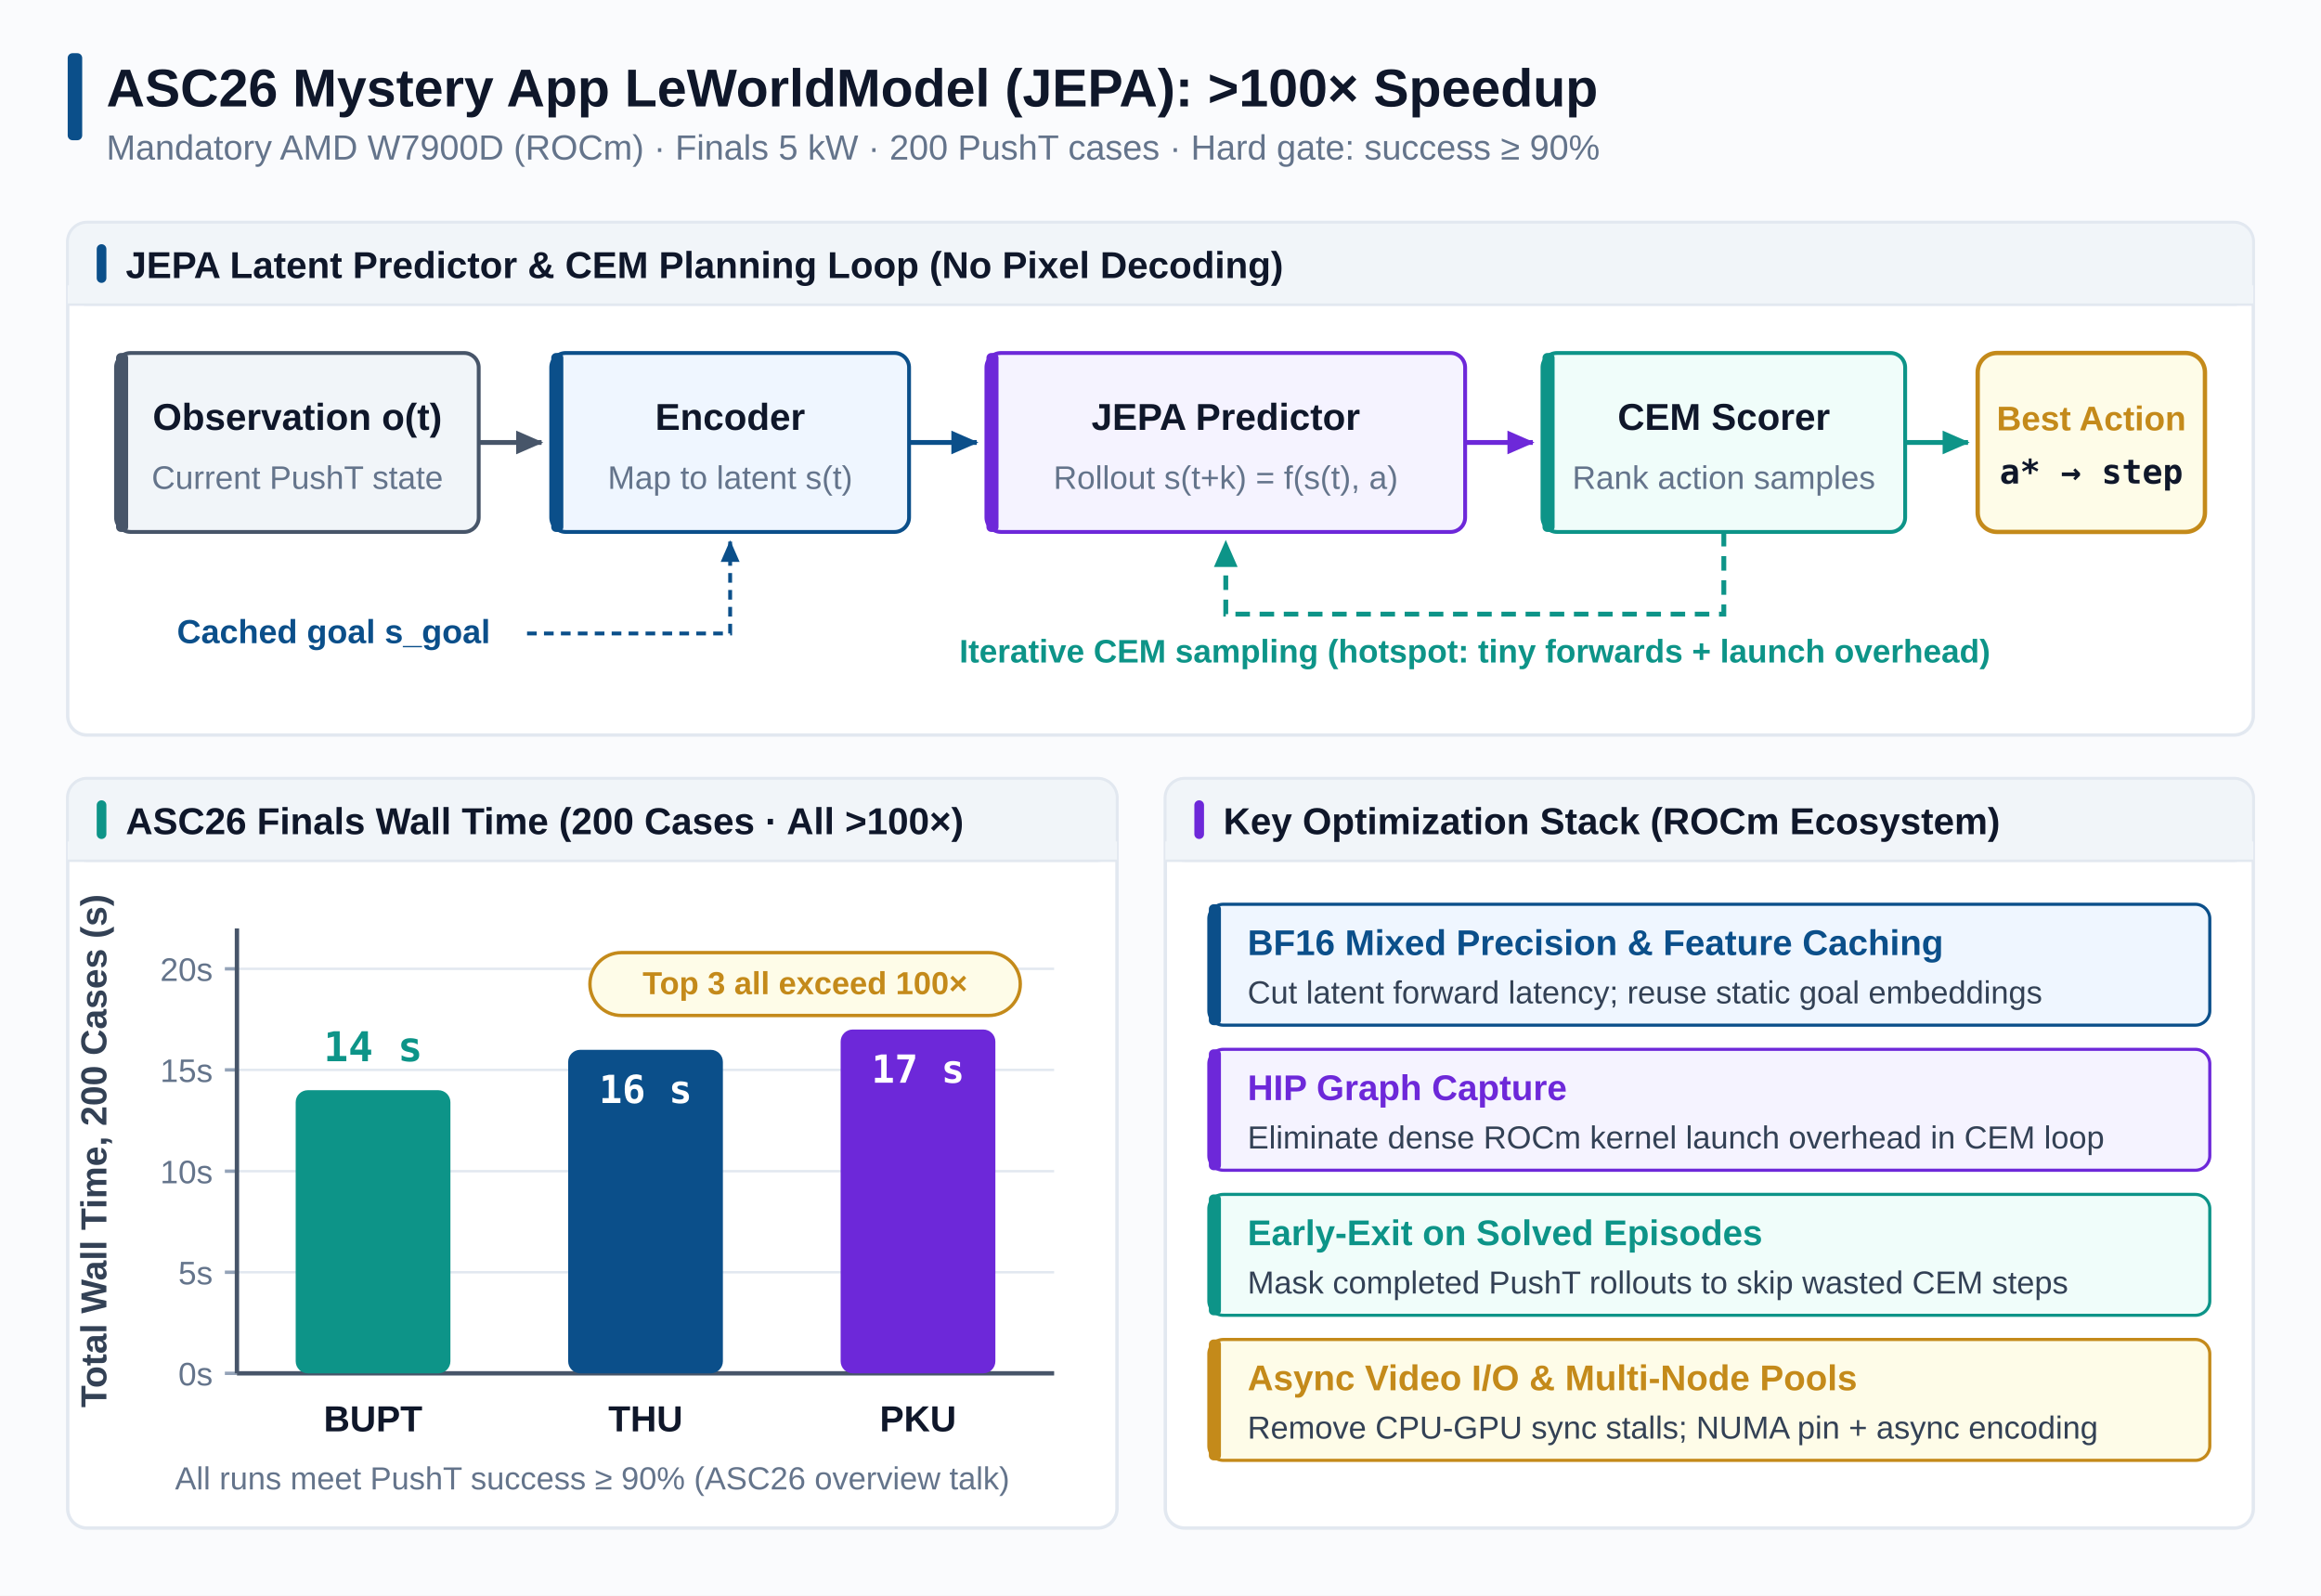
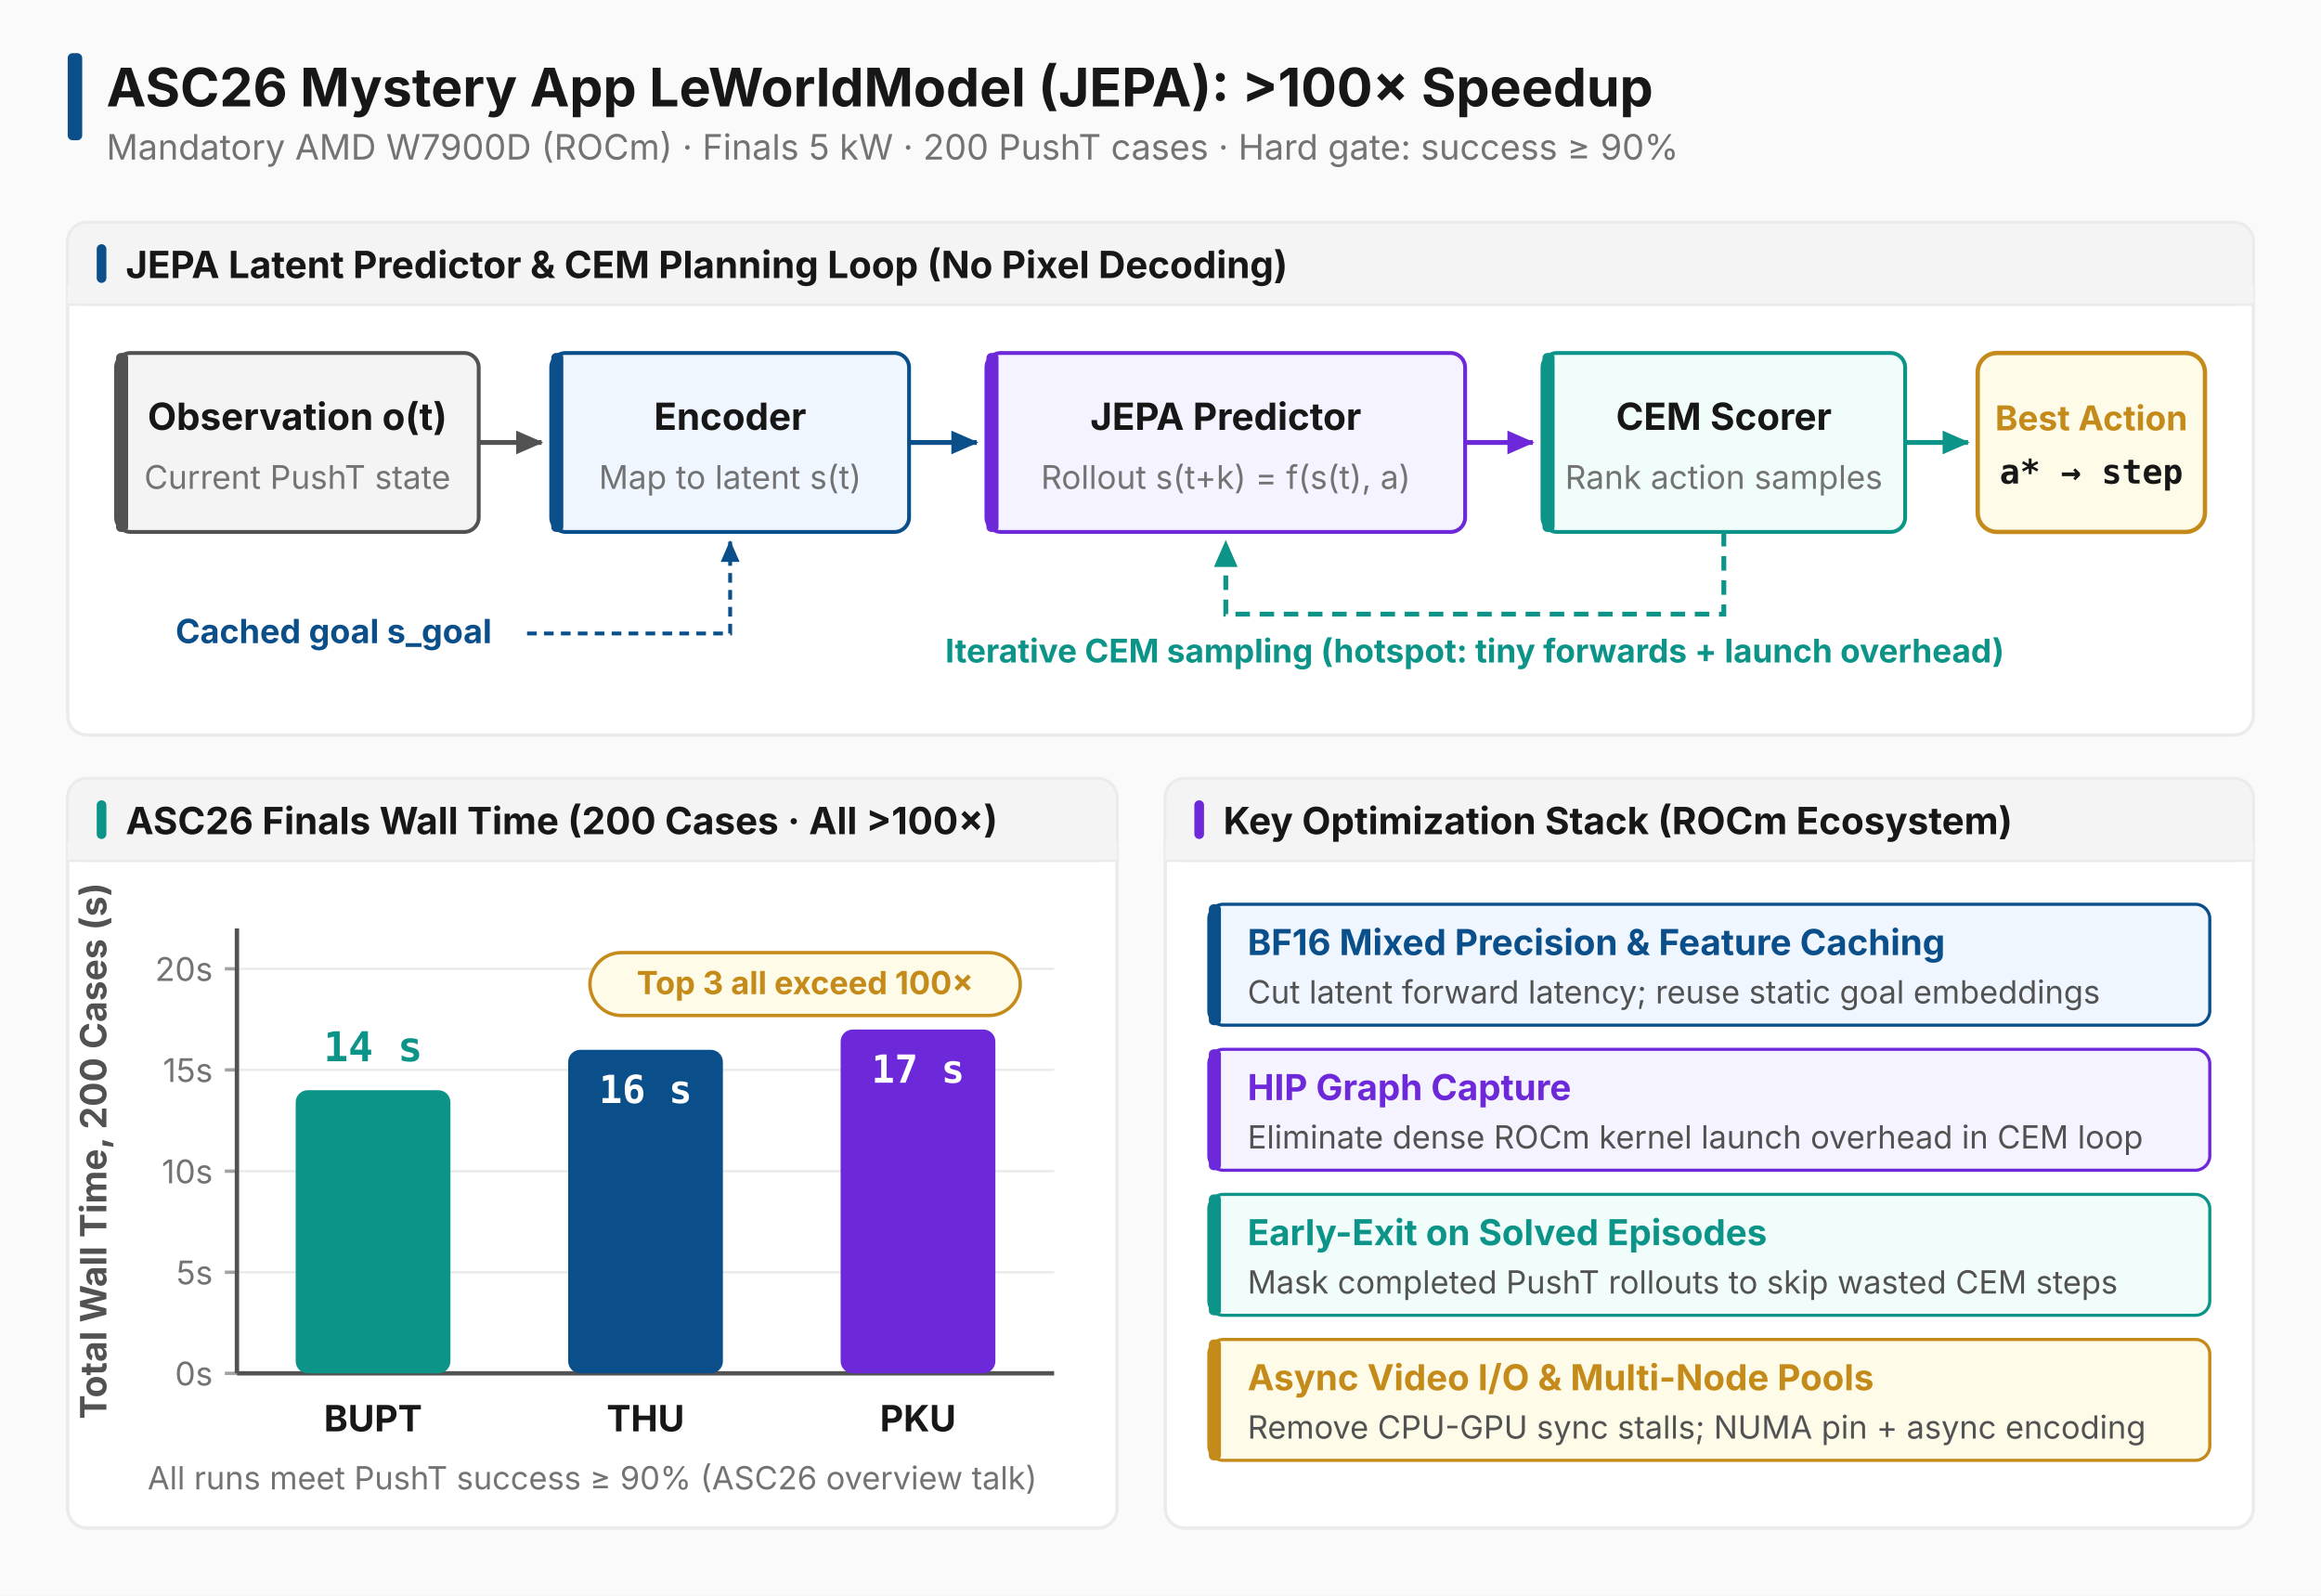
<svg xmlns="http://www.w3.org/2000/svg" width="960" height="660" viewBox="0 0 960 660">
  <defs>
    <marker id="arr" viewBox="0 0 10 10" refX="8.5" refY="5" markerWidth="7" markerHeight="7" orient="auto-start-reverse">
-       <path d="M 1 1.5 L 9 5 L 1 8.5 z" fill="#475569" />
+       <path d="M 1 1.5 L 9 5 L 1 8.5 z" fill="#525252" />
    </marker>
    <marker id="arr_blue" viewBox="0 0 10 10" refX="8.5" refY="5" markerWidth="7" markerHeight="7" orient="auto-start-reverse">
      <path d="M 1 1.5 L 9 5 L 1 8.5 z" fill="#0B4F8A" />
    </marker>
    <marker id="arr_teal" viewBox="0 0 10 10" refX="8.5" refY="5" markerWidth="7" markerHeight="7" orient="auto-start-reverse">
      <path d="M 1 1.5 L 9 5 L 1 8.5 z" fill="#0D9488" />
    </marker>
    <marker id="arr_coral" viewBox="0 0 10 10" refX="8.5" refY="5" markerWidth="7" markerHeight="7" orient="auto-start-reverse">
      <path d="M 1 1.5 L 9 5 L 1 8.5 z" fill="#C2410C" />
    </marker>
    <marker id="arr_gold" viewBox="0 0 10 10" refX="8.5" refY="5" markerWidth="7" markerHeight="7" orient="auto-start-reverse">
      <path d="M 1 1.5 L 9 5 L 1 8.5 z" fill="#C48A1A" />
    </marker>
    <marker id="arr_violet" viewBox="0 0 10 10" refX="8.5" refY="5" markerWidth="7" markerHeight="7" orient="auto-start-reverse">
      <path d="M 1 1.5 L 9 5 L 1 8.5 z" fill="#6D28D9" />
    </marker>
    <marker id="arr_muted" viewBox="0 0 10 10" refX="8.5" refY="5" markerWidth="7" markerHeight="7" orient="auto-start-reverse">
-       <path d="M 1 1.5 L 9 5 L 1 8.5 z" fill="#64748B" />
+       <path d="M 1 1.5 L 9 5 L 1 8.5 z" fill="#737373" />
    </marker>
  </defs>
-   <rect width="960" height="660" fill="#FAFBFD" />
+   <rect width="960" height="660" fill="#FAFAFA" />
  <rect x="28.0" y="22.0" width="6.0" height="36.0" rx="2.0" fill="#0B4F8A" stroke="none" stroke-width="1.5" />
-   <text x="44.0" y="44.0" font-family="Helvetica Neue, Arial, sans-serif" font-size="22" font-weight="bold" fill="#0F172A" text-anchor="start">ASC26 Mystery App LeWorldModel (JEPA): &gt;100× Speedup</text>
-   <text x="44.0" y="66.0" font-family="Helvetica Neue, Arial, sans-serif" font-size="14.5" font-weight="normal" fill="#64748B" text-anchor="start">Mandatory AMD W7900D (ROCm) · Finals 5 kW · 200 PushT cases · Hard gate: success ≥ 90%</text>
-   <rect x="28.0" y="92.0" width="904.0" height="212.0" rx="8.0" fill="#FFFFFF" stroke="#E2E8F0" stroke-width="1.4" />
-   <rect x="28.0" y="92.0" width="904.0" height="34.0" rx="8.0" fill="#F1F5F9" stroke="#E2E8F0" stroke-width="1.0" />
-   <rect x="28.0" y="118.0" width="904.0" height="8.0" rx="0.0" fill="#F1F5F9" stroke="none" stroke-width="1.5" />
-   <line x1="28.0" y1="126.0" x2="932.0" y2="126.0" stroke="#E2E8F0" stroke-width="1.0" />
+   <text x="44.0" y="44.0" font-family="Inter, Helvetica Neue, Arial, sans-serif" font-size="22" font-weight="bold" fill="#171717" text-anchor="start">ASC26 Mystery App LeWorldModel (JEPA): &gt;100× Speedup</text>
+   <text x="44.0" y="66.0" font-family="Inter, Helvetica Neue, Arial, sans-serif" font-size="14.5" font-weight="normal" fill="#737373" text-anchor="start">Mandatory AMD W7900D (ROCm) · Finals 5 kW · 200 PushT cases · Hard gate: success ≥ 90%</text>
+   <rect x="28.0" y="92.0" width="904.0" height="212.0" rx="8.0" fill="#FFFFFF" stroke="#EBEBEB" stroke-width="1.4" />
+   <rect x="28.0" y="92.0" width="904.0" height="34.0" rx="8.0" fill="#F4F4F5" stroke="#EBEBEB" stroke-width="1.0" />
+   <rect x="28.0" y="118.0" width="904.0" height="8.0" rx="0.0" fill="#F4F4F5" stroke="none" stroke-width="1.5" />
+   <line x1="28.0" y1="126.0" x2="932.0" y2="126.0" stroke="#EBEBEB" stroke-width="1.0" />
  <rect x="40.0" y="101.0" width="4.0" height="16.0" rx="2.0" fill="#0B4F8A" stroke="none" stroke-width="1.5" />
-   <text x="52.0" y="115.0" font-family="Helvetica Neue, Arial, sans-serif" font-size="15.5" font-weight="bold" fill="#0F172A" text-anchor="start">JEPA Latent Predictor &amp; CEM Planning Loop (No Pixel Decoding)</text>
-   <rect x="48.0" y="146.0" width="150.0" height="74.0" rx="6.0" fill="#F1F5F9" stroke="#475569" stroke-width="1.6" />
-   <rect x="48.0" y="146.0" width="5.0" height="74.0" rx="2.0" fill="#475569" stroke="none" stroke-width="1.5" />
-   <text x="123.0" y="177.8" font-family="Helvetica Neue, Arial, sans-serif" font-size="15.5" font-weight="bold" fill="#0F172A" text-anchor="middle">Observation o(t)</text>
-   <text x="123.0" y="202.2" font-family="Helvetica Neue, Arial, sans-serif" font-size="13.5" font-weight="normal" fill="#64748B" text-anchor="middle">Current PushT state</text>
-   <line x1="198.0" y1="183.0" x2="224.0" y2="183.0" stroke="#475569" stroke-width="2.0" marker-end="url(#arr)" />
+   <text x="52.0" y="115.0" font-family="Inter, Helvetica Neue, Arial, sans-serif" font-size="15.5" font-weight="bold" fill="#171717" text-anchor="start">JEPA Latent Predictor &amp; CEM Planning Loop (No Pixel Decoding)</text>
+   <rect x="48.0" y="146.0" width="150.0" height="74.0" rx="6.0" fill="#F4F4F5" stroke="#525252" stroke-width="1.6" />
+   <rect x="48.0" y="146.0" width="5.0" height="74.0" rx="2.0" fill="#525252" stroke="none" stroke-width="1.5" />
+   <text x="123.0" y="177.8" font-family="Inter, Helvetica Neue, Arial, sans-serif" font-size="15.5" font-weight="bold" fill="#171717" text-anchor="middle">Observation o(t)</text>
+   <text x="123.0" y="202.2" font-family="Inter, Helvetica Neue, Arial, sans-serif" font-size="13.5" font-weight="normal" fill="#737373" text-anchor="middle">Current PushT state</text>
+   <line x1="198.0" y1="183.0" x2="224.0" y2="183.0" stroke="#525252" stroke-width="2.0" marker-end="url(#arr)" />
  <rect x="228.0" y="146.0" width="148.0" height="74.0" rx="6.0" fill="#EFF6FF" stroke="#0B4F8A" stroke-width="1.6" />
  <rect x="228.0" y="146.0" width="5.0" height="74.0" rx="2.0" fill="#0B4F8A" stroke="none" stroke-width="1.5" />
-   <text x="302.0" y="177.8" font-family="Helvetica Neue, Arial, sans-serif" font-size="15.5" font-weight="bold" fill="#0F172A" text-anchor="middle">Encoder</text>
-   <text x="302.0" y="202.2" font-family="Helvetica Neue, Arial, sans-serif" font-size="13.5" font-weight="normal" fill="#64748B" text-anchor="middle">Map to latent s(t)</text>
+   <text x="302.0" y="177.8" font-family="Inter, Helvetica Neue, Arial, sans-serif" font-size="15.5" font-weight="bold" fill="#171717" text-anchor="middle">Encoder</text>
+   <text x="302.0" y="202.2" font-family="Inter, Helvetica Neue, Arial, sans-serif" font-size="13.5" font-weight="normal" fill="#737373" text-anchor="middle">Map to latent s(t)</text>
  <line x1="376.0" y1="183.0" x2="404.0" y2="183.0" stroke="#0B4F8A" stroke-width="2.0" marker-end="url(#arr_blue)" />
  <rect x="408.0" y="146.0" width="198.0" height="74.0" rx="6.0" fill="#F5F3FF" stroke="#6D28D9" stroke-width="1.6" />
  <rect x="408.0" y="146.0" width="5.0" height="74.0" rx="2.0" fill="#6D28D9" stroke="none" stroke-width="1.5" />
-   <text x="507.0" y="177.8" font-family="Helvetica Neue, Arial, sans-serif" font-size="15.5" font-weight="bold" fill="#0F172A" text-anchor="middle">JEPA Predictor</text>
-   <text x="507.0" y="202.2" font-family="Helvetica Neue, Arial, sans-serif" font-size="13.5" font-weight="normal" fill="#64748B" text-anchor="middle">Rollout s(t+k) = f(s(t), a)</text>
+   <text x="507.0" y="177.8" font-family="Inter, Helvetica Neue, Arial, sans-serif" font-size="15.5" font-weight="bold" fill="#171717" text-anchor="middle">JEPA Predictor</text>
+   <text x="507.0" y="202.2" font-family="Inter, Helvetica Neue, Arial, sans-serif" font-size="13.5" font-weight="normal" fill="#737373" text-anchor="middle">Rollout s(t+k) = f(s(t), a)</text>
  <line x1="606.0" y1="183.0" x2="634.0" y2="183.0" stroke="#6D28D9" stroke-width="2.0" marker-end="url(#arr_violet)" />
  <rect x="638.0" y="146.0" width="150.0" height="74.0" rx="6.0" fill="#F0FDFA" stroke="#0D9488" stroke-width="1.6" />
  <rect x="638.0" y="146.0" width="5.0" height="74.0" rx="2.0" fill="#0D9488" stroke="none" stroke-width="1.5" />
-   <text x="713.0" y="177.8" font-family="Helvetica Neue, Arial, sans-serif" font-size="15.5" font-weight="bold" fill="#0F172A" text-anchor="middle">CEM Scorer</text>
-   <text x="713.0" y="202.2" font-family="Helvetica Neue, Arial, sans-serif" font-size="13.5" font-weight="normal" fill="#64748B" text-anchor="middle">Rank action samples</text>
+   <text x="713.0" y="177.8" font-family="Inter, Helvetica Neue, Arial, sans-serif" font-size="15.5" font-weight="bold" fill="#171717" text-anchor="middle">CEM Scorer</text>
+   <text x="713.0" y="202.2" font-family="Inter, Helvetica Neue, Arial, sans-serif" font-size="13.5" font-weight="normal" fill="#737373" text-anchor="middle">Rank action samples</text>
  <line x1="788.0" y1="183.0" x2="814.0" y2="183.0" stroke="#0D9488" stroke-width="2.0" marker-end="url(#arr_teal)" />
  <rect x="818.0" y="146.0" width="94.0" height="74.0" rx="8.0" fill="#FEFCE8" stroke="#C48A1A" stroke-width="1.8" />
-   <text x="865.0" y="178.0" font-family="Helvetica Neue, Arial, sans-serif" font-size="14.2" font-weight="bold" fill="#C48A1A" text-anchor="middle">Best Action</text>
-   <text x="865.0" y="200.0" font-family="Menlo, DejaVu Sans Mono, monospace" font-size="14.0" font-weight="bold" fill="#0F172A" text-anchor="middle">a* → step</text>
+   <text x="865.0" y="178.0" font-family="Inter, Helvetica Neue, Arial, sans-serif" font-size="14.2" font-weight="bold" fill="#C48A1A" text-anchor="middle">Best Action</text>
+   <text x="865.0" y="200.0" font-family="SF Mono, Menlo, DejaVu Sans Mono, monospace" font-size="14.0" font-weight="bold" fill="#171717" text-anchor="middle">a* → step</text>
  <path d="M 713 220 L 713 254 L 507 254 L 507 224" fill="none" stroke="#0D9488" stroke-width="2.0" stroke-dasharray="6,4" marker-end="url(#arr_teal)" />
-   <text x="610.0" y="274.0" font-family="Helvetica Neue, Arial, sans-serif" font-size="13.5" font-weight="bold" fill="#0D9488" text-anchor="middle">Iterative CEM sampling (hotspot: tiny forwards + launch overhead)</text>
-   <text x="138.0" y="266.0" font-family="Helvetica Neue, Arial, sans-serif" font-size="13.8" font-weight="bold" fill="#0B4F8A" text-anchor="middle">Cached goal s_goal</text>
+   <text x="610.0" y="274.0" font-family="Inter, Helvetica Neue, Arial, sans-serif" font-size="13.5" font-weight="bold" fill="#0D9488" text-anchor="middle">Iterative CEM sampling (hotspot: tiny forwards + launch overhead)</text>
+   <text x="138.0" y="266.0" font-family="Inter, Helvetica Neue, Arial, sans-serif" font-size="13.8" font-weight="bold" fill="#0B4F8A" text-anchor="middle">Cached goal s_goal</text>
  <path d="M 218 262 L 302 262 L 302 224" fill="none" stroke="#0B4F8A" stroke-width="1.6" stroke-dasharray="4,3" marker-end="url(#arr_blue)" />
-   <rect x="28.0" y="322.0" width="434.0" height="310.0" rx="8.0" fill="#FFFFFF" stroke="#E2E8F0" stroke-width="1.4" />
-   <rect x="28.0" y="322.0" width="434.0" height="34.0" rx="8.0" fill="#F1F5F9" stroke="#E2E8F0" stroke-width="1.0" />
-   <rect x="28.0" y="348.0" width="434.0" height="8.0" rx="0.0" fill="#F1F5F9" stroke="none" stroke-width="1.5" />
-   <line x1="28.0" y1="356.0" x2="462.0" y2="356.0" stroke="#E2E8F0" stroke-width="1.0" />
+   <rect x="28.0" y="322.0" width="434.0" height="310.0" rx="8.0" fill="#FFFFFF" stroke="#EBEBEB" stroke-width="1.4" />
+   <rect x="28.0" y="322.0" width="434.0" height="34.0" rx="8.0" fill="#F4F4F5" stroke="#EBEBEB" stroke-width="1.0" />
+   <rect x="28.0" y="348.0" width="434.0" height="8.0" rx="0.0" fill="#F4F4F5" stroke="none" stroke-width="1.5" />
+   <line x1="28.0" y1="356.0" x2="462.0" y2="356.0" stroke="#EBEBEB" stroke-width="1.0" />
  <rect x="40.0" y="331.0" width="4.0" height="16.0" rx="2.0" fill="#0D9488" stroke="none" stroke-width="1.5" />
-   <text x="52.0" y="345.0" font-family="Helvetica Neue, Arial, sans-serif" font-size="15.5" font-weight="bold" fill="#0F172A" text-anchor="start">ASC26 Finals Wall Time (200 Cases · All &gt;100×)</text>
+   <text x="52.0" y="345.0" font-family="Inter, Helvetica Neue, Arial, sans-serif" font-size="15.5" font-weight="bold" fill="#171717" text-anchor="start">ASC26 Finals Wall Time (200 Cases · All &gt;100×)</text>
  <rect x="98.0" y="384.0" width="338.0" height="184.0" rx="0.0" fill="#FFFFFF" stroke="none" stroke-width="1.5" />
-   <line x1="98.0" y1="568.0" x2="436.0" y2="568.0" stroke="#E2E8F0" stroke-width="1.0" />
-   <line x1="93.0" y1="568.0" x2="98.0" y2="568.0" stroke="#94A3B8" stroke-width="1.4" />
-   <text x="88.0" y="573.0" font-family="Helvetica Neue, Arial, sans-serif" font-size="13.5" font-weight="normal" fill="#64748B" text-anchor="end">0s</text>
-   <line x1="98.0" y1="526.2" x2="436.0" y2="526.2" stroke="#E2E8F0" stroke-width="1.0" />
-   <line x1="93.0" y1="526.2" x2="98.0" y2="526.2" stroke="#94A3B8" stroke-width="1.4" />
-   <text x="88.0" y="531.2" font-family="Helvetica Neue, Arial, sans-serif" font-size="13.5" font-weight="normal" fill="#64748B" text-anchor="end">5s</text>
-   <line x1="98.0" y1="484.4" x2="436.0" y2="484.4" stroke="#E2E8F0" stroke-width="1.0" />
-   <line x1="93.0" y1="484.4" x2="98.0" y2="484.4" stroke="#94A3B8" stroke-width="1.4" />
-   <text x="88.0" y="489.4" font-family="Helvetica Neue, Arial, sans-serif" font-size="13.5" font-weight="normal" fill="#64748B" text-anchor="end">10s</text>
-   <line x1="98.0" y1="442.5" x2="436.0" y2="442.5" stroke="#E2E8F0" stroke-width="1.0" />
-   <line x1="93.0" y1="442.5" x2="98.0" y2="442.5" stroke="#94A3B8" stroke-width="1.4" />
-   <text x="88.0" y="447.5" font-family="Helvetica Neue, Arial, sans-serif" font-size="13.5" font-weight="normal" fill="#64748B" text-anchor="end">15s</text>
-   <line x1="98.0" y1="400.7" x2="436.0" y2="400.7" stroke="#E2E8F0" stroke-width="1.0" />
-   <line x1="93.0" y1="400.7" x2="98.0" y2="400.7" stroke="#94A3B8" stroke-width="1.4" />
-   <text x="88.0" y="405.7" font-family="Helvetica Neue, Arial, sans-serif" font-size="13.5" font-weight="normal" fill="#64748B" text-anchor="end">20s</text>
-   <line x1="98.0" y1="568.0" x2="436.0" y2="568.0" stroke="#475569" stroke-width="1.8" />
-   <line x1="98.0" y1="384.0" x2="98.0" y2="568.0" stroke="#475569" stroke-width="1.8" />
-   <text x="44.0" y="476.0" font-family="Helvetica Neue, Arial, sans-serif" font-size="15" font-weight="bold" fill="#334155" text-anchor="middle" transform="rotate(-90.0 44.0 476.0)">Total Wall Time, 200 Cases (s)</text>
+   <line x1="98.0" y1="568.0" x2="436.0" y2="568.0" stroke="#EBEBEB" stroke-width="1.0" />
+   <line x1="93.0" y1="568.0" x2="98.0" y2="568.0" stroke="#A3A3A3" stroke-width="1.4" />
+   <text x="88.0" y="573.0" font-family="Inter, Helvetica Neue, Arial, sans-serif" font-size="13.5" font-weight="normal" fill="#737373" text-anchor="end">0s</text>
+   <line x1="98.0" y1="526.2" x2="436.0" y2="526.2" stroke="#EBEBEB" stroke-width="1.0" />
+   <line x1="93.0" y1="526.2" x2="98.0" y2="526.2" stroke="#A3A3A3" stroke-width="1.4" />
+   <text x="88.0" y="531.2" font-family="Inter, Helvetica Neue, Arial, sans-serif" font-size="13.5" font-weight="normal" fill="#737373" text-anchor="end">5s</text>
+   <line x1="98.0" y1="484.4" x2="436.0" y2="484.4" stroke="#EBEBEB" stroke-width="1.0" />
+   <line x1="93.0" y1="484.4" x2="98.0" y2="484.4" stroke="#A3A3A3" stroke-width="1.4" />
+   <text x="88.0" y="489.4" font-family="Inter, Helvetica Neue, Arial, sans-serif" font-size="13.5" font-weight="normal" fill="#737373" text-anchor="end">10s</text>
+   <line x1="98.0" y1="442.5" x2="436.0" y2="442.5" stroke="#EBEBEB" stroke-width="1.0" />
+   <line x1="93.0" y1="442.5" x2="98.0" y2="442.5" stroke="#A3A3A3" stroke-width="1.4" />
+   <text x="88.0" y="447.5" font-family="Inter, Helvetica Neue, Arial, sans-serif" font-size="13.5" font-weight="normal" fill="#737373" text-anchor="end">15s</text>
+   <line x1="98.0" y1="400.7" x2="436.0" y2="400.7" stroke="#EBEBEB" stroke-width="1.0" />
+   <line x1="93.0" y1="400.7" x2="98.0" y2="400.7" stroke="#A3A3A3" stroke-width="1.4" />
+   <text x="88.0" y="405.7" font-family="Inter, Helvetica Neue, Arial, sans-serif" font-size="13.5" font-weight="normal" fill="#737373" text-anchor="end">20s</text>
+   <line x1="98.0" y1="568.0" x2="436.0" y2="568.0" stroke="#525252" stroke-width="1.8" />
+   <line x1="98.0" y1="384.0" x2="98.0" y2="568.0" stroke="#525252" stroke-width="1.8" />
+   <text x="44.0" y="476.0" font-family="Inter, Helvetica Neue, Arial, sans-serif" font-size="15" font-weight="bold" fill="#525252" text-anchor="middle" transform="rotate(-90.0 44.0 476.0)">Total Wall Time, 200 Cases (s)</text>
  <rect x="122.3" y="450.9" width="64.0" height="117.1" rx="5.0" fill="#0D9488" stroke="none" stroke-width="1.5" />
-   <text x="154.3" y="438.9" font-family="Menlo, DejaVu Sans Mono, monospace" font-size="17" font-weight="bold" fill="#0D9488" text-anchor="middle">14 s</text>
-   <text x="154.3" y="592.0" font-family="Helvetica Neue, Arial, sans-serif" font-size="15" font-weight="bold" fill="#0F172A" text-anchor="middle">BUPT</text>
+   <text x="154.3" y="438.9" font-family="SF Mono, Menlo, DejaVu Sans Mono, monospace" font-size="17" font-weight="bold" fill="#0D9488" text-anchor="middle">14 s</text>
+   <text x="154.3" y="592.0" font-family="Inter, Helvetica Neue, Arial, sans-serif" font-size="15" font-weight="bold" fill="#171717" text-anchor="middle">BUPT</text>
  <rect x="235.0" y="434.2" width="64.0" height="133.8" rx="5.0" fill="#0B4F8A" stroke="none" stroke-width="1.5" />
-   <text x="267.0" y="456.2" font-family="Menlo, DejaVu Sans Mono, monospace" font-size="16" font-weight="bold" fill="#FFFFFF" text-anchor="middle">16 s</text>
-   <text x="267.0" y="592.0" font-family="Helvetica Neue, Arial, sans-serif" font-size="15" font-weight="bold" fill="#0F172A" text-anchor="middle">THU</text>
+   <text x="267.0" y="456.2" font-family="SF Mono, Menlo, DejaVu Sans Mono, monospace" font-size="16" font-weight="bold" fill="#FFFFFF" text-anchor="middle">16 s</text>
+   <text x="267.0" y="592.0" font-family="Inter, Helvetica Neue, Arial, sans-serif" font-size="15" font-weight="bold" fill="#171717" text-anchor="middle">THU</text>
  <rect x="347.7" y="425.8" width="64.0" height="142.2" rx="5.0" fill="#6D28D9" stroke="none" stroke-width="1.5" />
-   <text x="379.7" y="447.8" font-family="Menlo, DejaVu Sans Mono, monospace" font-size="16" font-weight="bold" fill="#FFFFFF" text-anchor="middle">17 s</text>
-   <text x="379.7" y="592.0" font-family="Helvetica Neue, Arial, sans-serif" font-size="15" font-weight="bold" fill="#0F172A" text-anchor="middle">PKU</text>
+   <text x="379.7" y="447.8" font-family="SF Mono, Menlo, DejaVu Sans Mono, monospace" font-size="16" font-weight="bold" fill="#FFFFFF" text-anchor="middle">17 s</text>
+   <text x="379.7" y="592.0" font-family="Inter, Helvetica Neue, Arial, sans-serif" font-size="15" font-weight="bold" fill="#171717" text-anchor="middle">PKU</text>
  <rect x="244.0" y="394.0" width="178.0" height="26.0" rx="13.0" fill="#FEFCE8" stroke="#C48A1A" stroke-width="1.4" />
-   <text x="333.0" y="411.2" font-family="Helvetica Neue, Arial, sans-serif" font-size="13.2" font-weight="bold" fill="#C48A1A" text-anchor="middle">Top 3 all exceed 100×</text>
-   <text x="245.0" y="616.0" font-family="Helvetica Neue, Arial, sans-serif" font-size="13.2" font-weight="normal" fill="#64748B" text-anchor="middle">All runs meet PushT success ≥ 90% (ASC26 overview talk)</text>
-   <rect x="482.0" y="322.0" width="450.0" height="310.0" rx="8.0" fill="#FFFFFF" stroke="#E2E8F0" stroke-width="1.4" />
-   <rect x="482.0" y="322.0" width="450.0" height="34.0" rx="8.0" fill="#F1F5F9" stroke="#E2E8F0" stroke-width="1.0" />
-   <rect x="482.0" y="348.0" width="450.0" height="8.0" rx="0.0" fill="#F1F5F9" stroke="none" stroke-width="1.5" />
-   <line x1="482.0" y1="356.0" x2="932.0" y2="356.0" stroke="#E2E8F0" stroke-width="1.0" />
+   <text x="333.0" y="411.2" font-family="Inter, Helvetica Neue, Arial, sans-serif" font-size="13.2" font-weight="bold" fill="#C48A1A" text-anchor="middle">Top 3 all exceed 100×</text>
+   <text x="245.0" y="616.0" font-family="Inter, Helvetica Neue, Arial, sans-serif" font-size="13.2" font-weight="normal" fill="#737373" text-anchor="middle">All runs meet PushT success ≥ 90% (ASC26 overview talk)</text>
+   <rect x="482.0" y="322.0" width="450.0" height="310.0" rx="8.0" fill="#FFFFFF" stroke="#EBEBEB" stroke-width="1.4" />
+   <rect x="482.0" y="322.0" width="450.0" height="34.0" rx="8.0" fill="#F4F4F5" stroke="#EBEBEB" stroke-width="1.0" />
+   <rect x="482.0" y="348.0" width="450.0" height="8.0" rx="0.0" fill="#F4F4F5" stroke="none" stroke-width="1.5" />
+   <line x1="482.0" y1="356.0" x2="932.0" y2="356.0" stroke="#EBEBEB" stroke-width="1.0" />
  <rect x="494.0" y="331.0" width="4.0" height="16.0" rx="2.0" fill="#6D28D9" stroke="none" stroke-width="1.5" />
-   <text x="506.0" y="345.0" font-family="Helvetica Neue, Arial, sans-serif" font-size="15.5" font-weight="bold" fill="#0F172A" text-anchor="start">Key Optimization Stack (ROCm Ecosystem)</text>
+   <text x="506.0" y="345.0" font-family="Inter, Helvetica Neue, Arial, sans-serif" font-size="15.5" font-weight="bold" fill="#171717" text-anchor="start">Key Optimization Stack (ROCm Ecosystem)</text>
  <rect x="500.0" y="374.0" width="414.0" height="50.0" rx="6.0" fill="#EFF6FF" stroke="#0B4F8A" stroke-width="1.3" />
  <rect x="500.0" y="374.0" width="5.0" height="50.0" rx="2.0" fill="#0B4F8A" stroke="none" stroke-width="1.5" />
-   <text x="516.0" y="395.0" font-family="Helvetica Neue, Arial, sans-serif" font-size="14.8" font-weight="bold" fill="#0B4F8A" text-anchor="start">BF16 Mixed Precision &amp; Feature Caching</text>
-   <text x="516.0" y="415.0" font-family="Helvetica Neue, Arial, sans-serif" font-size="13.2" font-weight="normal" fill="#334155" text-anchor="start">Cut latent forward latency; reuse static goal embeddings</text>
+   <text x="516.0" y="395.0" font-family="Inter, Helvetica Neue, Arial, sans-serif" font-size="14.8" font-weight="bold" fill="#0B4F8A" text-anchor="start">BF16 Mixed Precision &amp; Feature Caching</text>
+   <text x="516.0" y="415.0" font-family="Inter, Helvetica Neue, Arial, sans-serif" font-size="13.2" font-weight="normal" fill="#525252" text-anchor="start">Cut latent forward latency; reuse static goal embeddings</text>
  <rect x="500.0" y="434.0" width="414.0" height="50.0" rx="6.0" fill="#F5F3FF" stroke="#6D28D9" stroke-width="1.3" />
  <rect x="500.0" y="434.0" width="5.0" height="50.0" rx="2.0" fill="#6D28D9" stroke="none" stroke-width="1.5" />
-   <text x="516.0" y="455.0" font-family="Helvetica Neue, Arial, sans-serif" font-size="14.8" font-weight="bold" fill="#6D28D9" text-anchor="start">HIP Graph Capture</text>
-   <text x="516.0" y="475.0" font-family="Helvetica Neue, Arial, sans-serif" font-size="13.2" font-weight="normal" fill="#334155" text-anchor="start">Eliminate dense ROCm kernel launch overhead in CEM loop</text>
+   <text x="516.0" y="455.0" font-family="Inter, Helvetica Neue, Arial, sans-serif" font-size="14.8" font-weight="bold" fill="#6D28D9" text-anchor="start">HIP Graph Capture</text>
+   <text x="516.0" y="475.0" font-family="Inter, Helvetica Neue, Arial, sans-serif" font-size="13.2" font-weight="normal" fill="#525252" text-anchor="start">Eliminate dense ROCm kernel launch overhead in CEM loop</text>
  <rect x="500.0" y="494.0" width="414.0" height="50.0" rx="6.0" fill="#F0FDFA" stroke="#0D9488" stroke-width="1.3" />
  <rect x="500.0" y="494.0" width="5.0" height="50.0" rx="2.0" fill="#0D9488" stroke="none" stroke-width="1.5" />
-   <text x="516.0" y="515.0" font-family="Helvetica Neue, Arial, sans-serif" font-size="14.8" font-weight="bold" fill="#0D9488" text-anchor="start">Early-Exit on Solved Episodes</text>
-   <text x="516.0" y="535.0" font-family="Helvetica Neue, Arial, sans-serif" font-size="13.2" font-weight="normal" fill="#334155" text-anchor="start">Mask completed PushT rollouts to skip wasted CEM steps</text>
+   <text x="516.0" y="515.0" font-family="Inter, Helvetica Neue, Arial, sans-serif" font-size="14.8" font-weight="bold" fill="#0D9488" text-anchor="start">Early-Exit on Solved Episodes</text>
+   <text x="516.0" y="535.0" font-family="Inter, Helvetica Neue, Arial, sans-serif" font-size="13.2" font-weight="normal" fill="#525252" text-anchor="start">Mask completed PushT rollouts to skip wasted CEM steps</text>
  <rect x="500.0" y="554.0" width="414.0" height="50.0" rx="6.0" fill="#FEFCE8" stroke="#C48A1A" stroke-width="1.3" />
  <rect x="500.0" y="554.0" width="5.0" height="50.0" rx="2.0" fill="#C48A1A" stroke="none" stroke-width="1.5" />
-   <text x="516.0" y="575.0" font-family="Helvetica Neue, Arial, sans-serif" font-size="14.8" font-weight="bold" fill="#C48A1A" text-anchor="start">Async Video I/O &amp; Multi-Node Pools</text>
-   <text x="516.0" y="595.0" font-family="Helvetica Neue, Arial, sans-serif" font-size="13.2" font-weight="normal" fill="#334155" text-anchor="start">Remove CPU-GPU sync stalls; NUMA pin + async encoding</text>
+   <text x="516.0" y="575.0" font-family="Inter, Helvetica Neue, Arial, sans-serif" font-size="14.8" font-weight="bold" fill="#C48A1A" text-anchor="start">Async Video I/O &amp; Multi-Node Pools</text>
+   <text x="516.0" y="595.0" font-family="Inter, Helvetica Neue, Arial, sans-serif" font-size="13.2" font-weight="normal" fill="#525252" text-anchor="start">Remove CPU-GPU sync stalls; NUMA pin + async encoding</text>
</svg>
